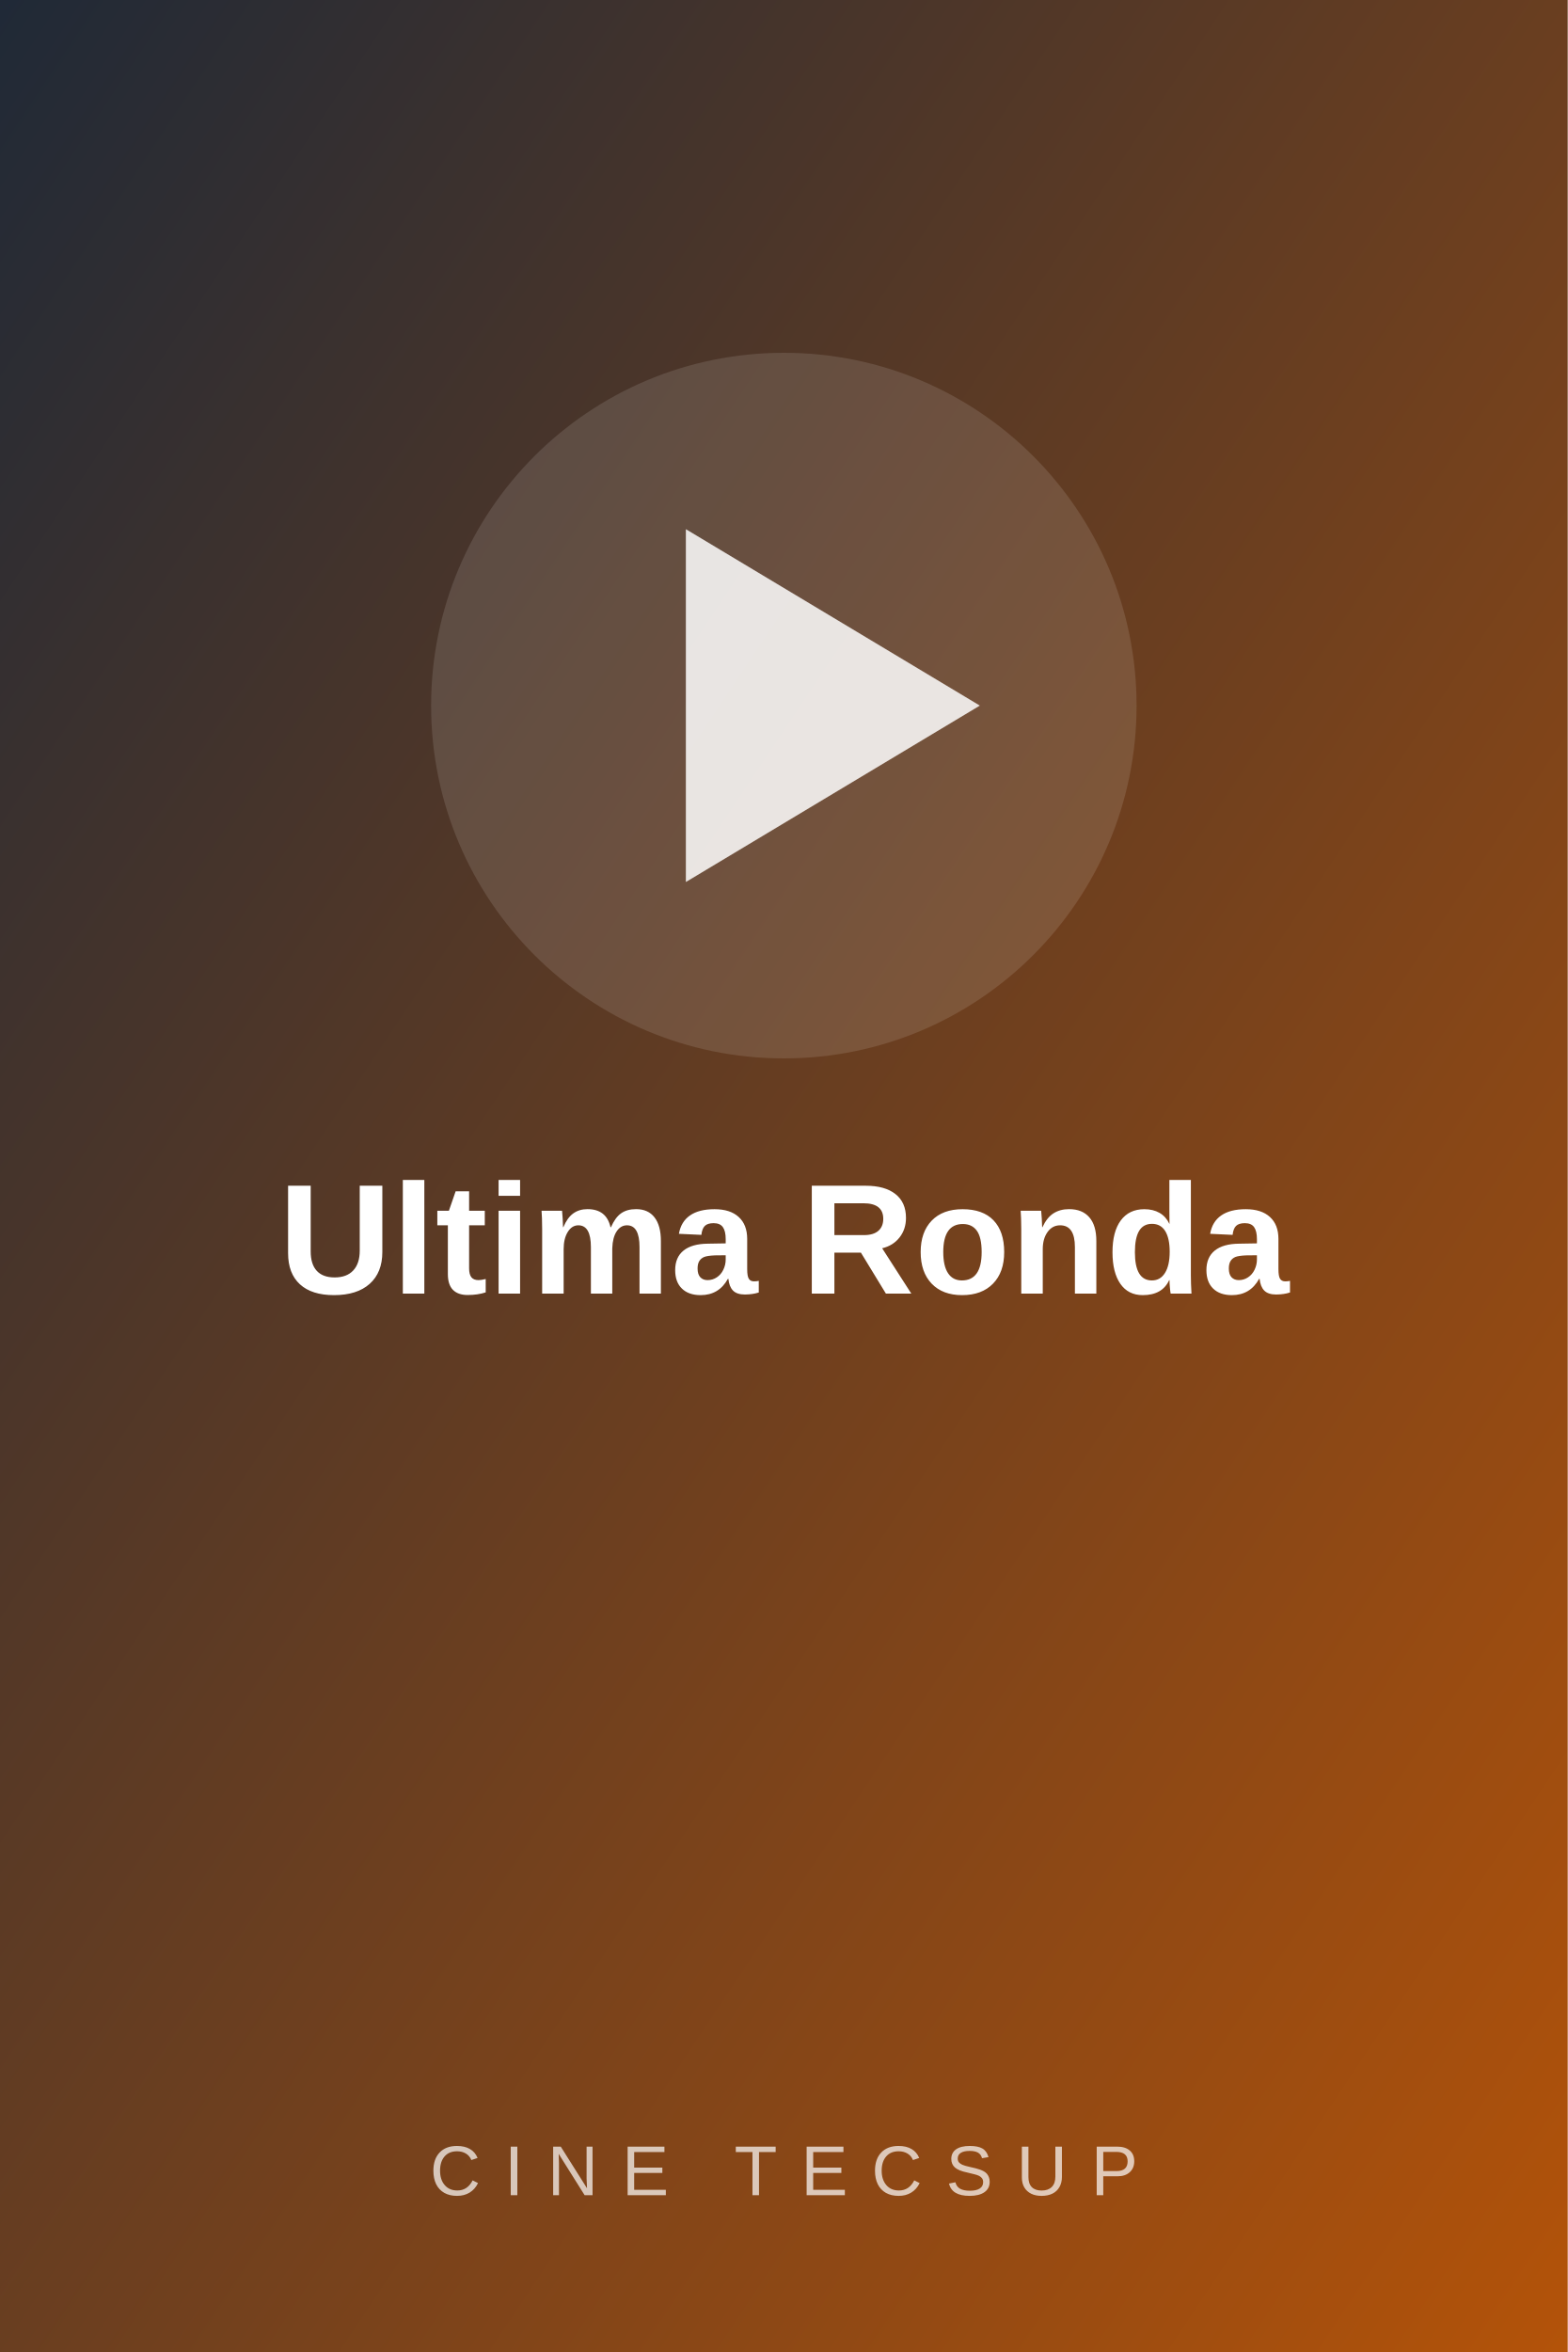
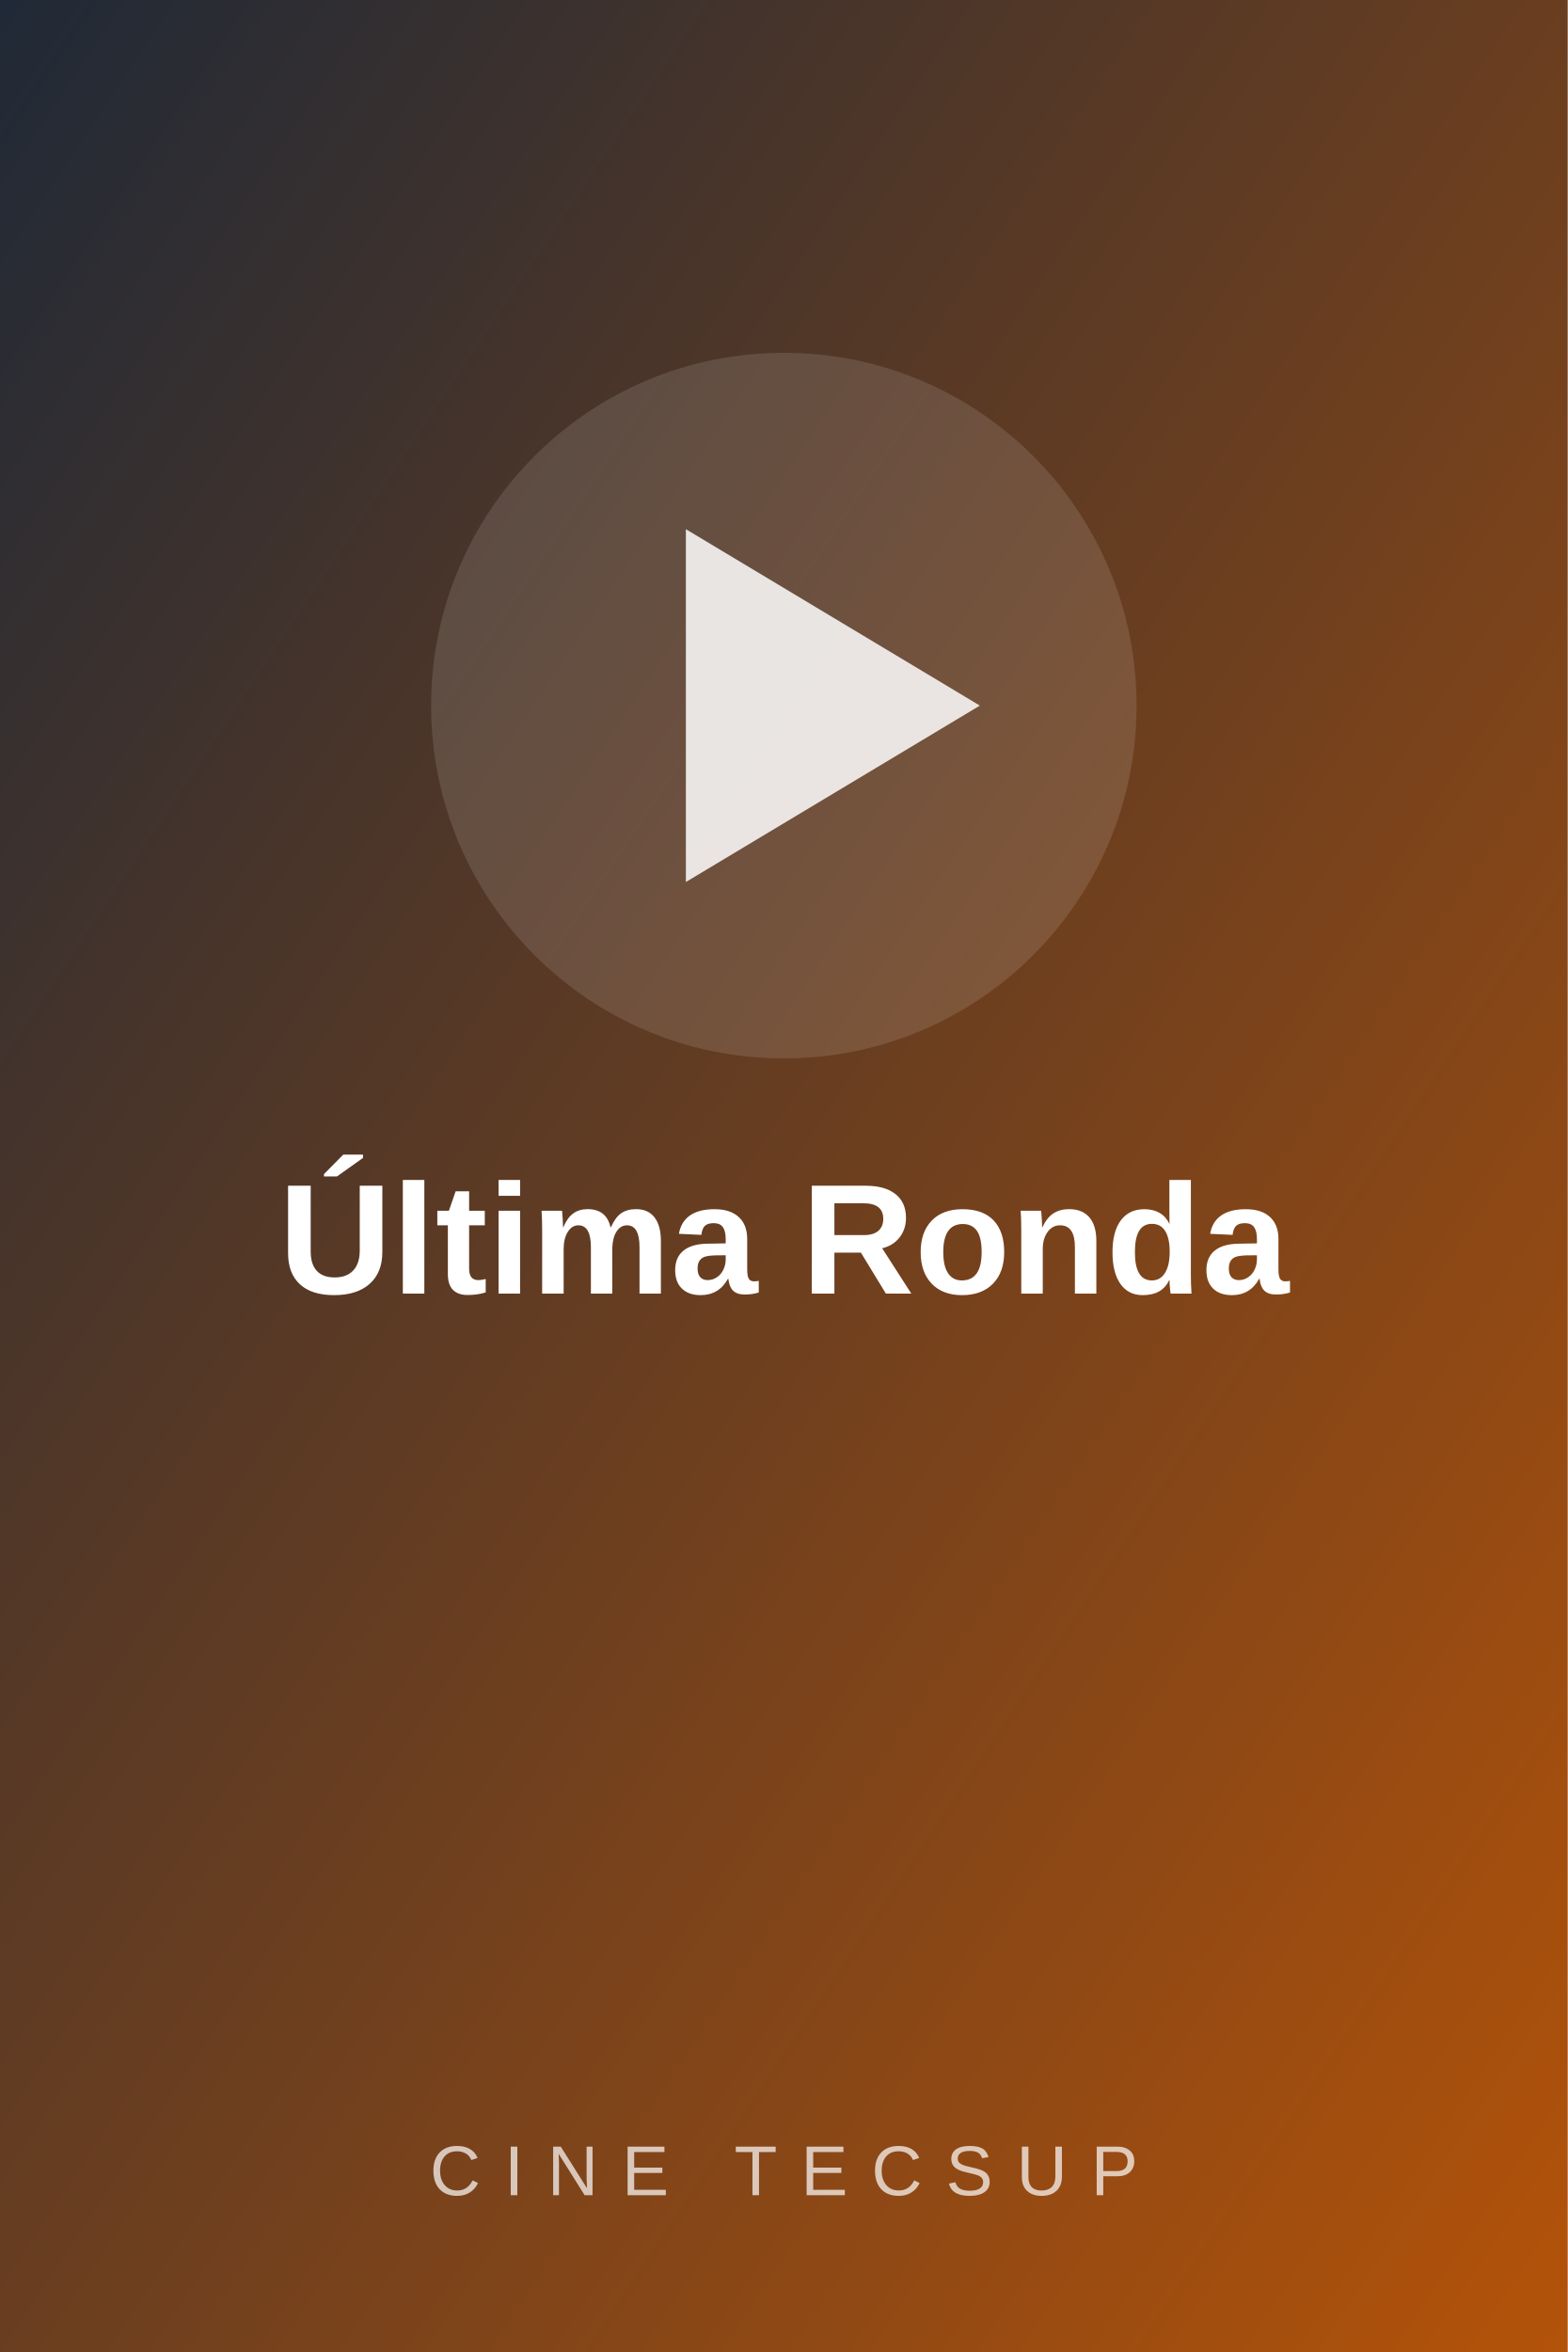
<svg xmlns="http://www.w3.org/2000/svg" width="400" height="600" viewBox="0 0 400 600">
  <defs>
    <linearGradient id="g" x1="0" y1="0" x2="1" y2="1">
      <stop offset="0" stop-color="#1f2937" />
      <stop offset="1" stop-color="#b45309" />
    </linearGradient>
  </defs>
  <rect width="400" height="600" fill="url(#g)" />
  <circle cx="200" cy="180" r="90" fill="#ffffff" fill-opacity="0.12" />
  <polygon points="175,135 175,225 250,180" fill="#ffffff" fill-opacity="0.85" />
-   <text x="200" y="330" text-anchor="middle" font-family="Arial, sans-serif" font-size="40" font-weight="700" fill="#fff">Ultima Ronda</text>
+   <text x="200" y="330" text-anchor="middle" font-family="Arial, sans-serif" font-size="40" font-weight="700" fill="#fff">Última Ronda</text>
  <text x="200" y="560" text-anchor="middle" font-family="Arial, sans-serif" font-size="18" letter-spacing="6" fill="#ffffff" fill-opacity="0.7">CINE TECSUP</text>
</svg>
